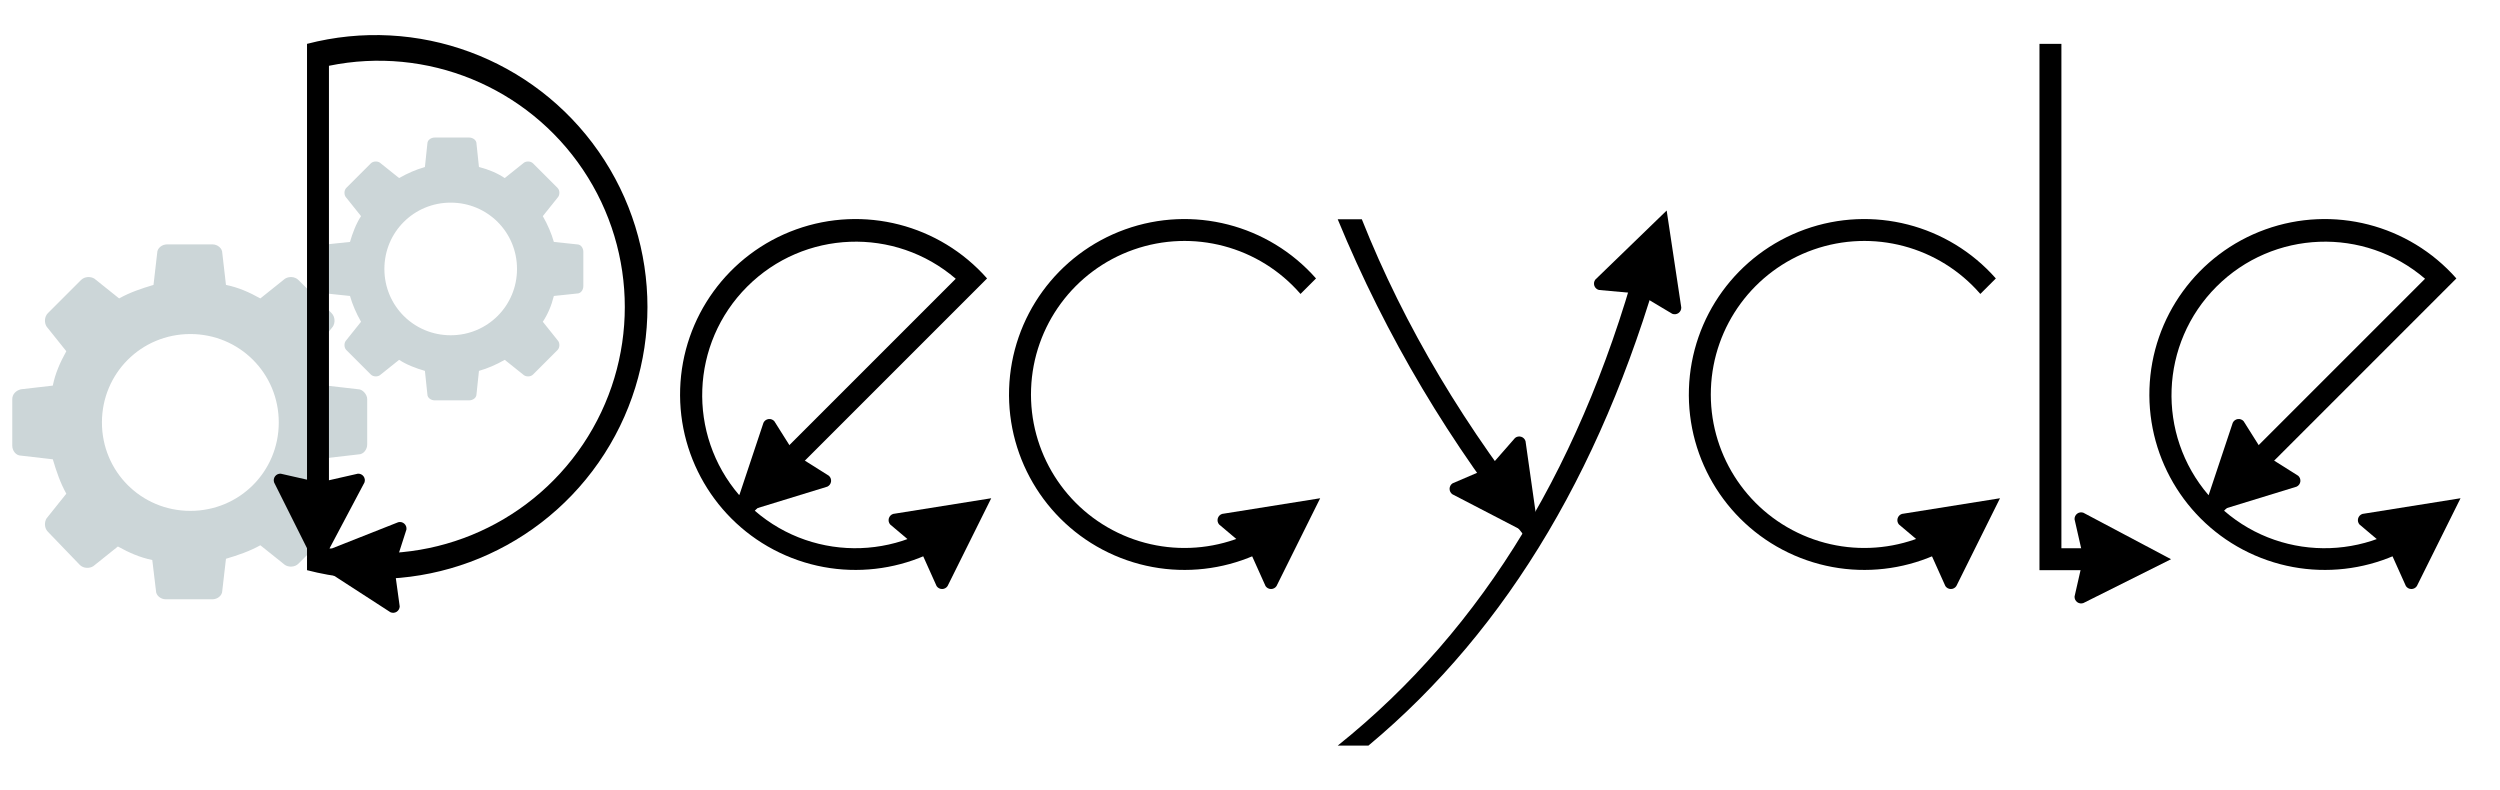
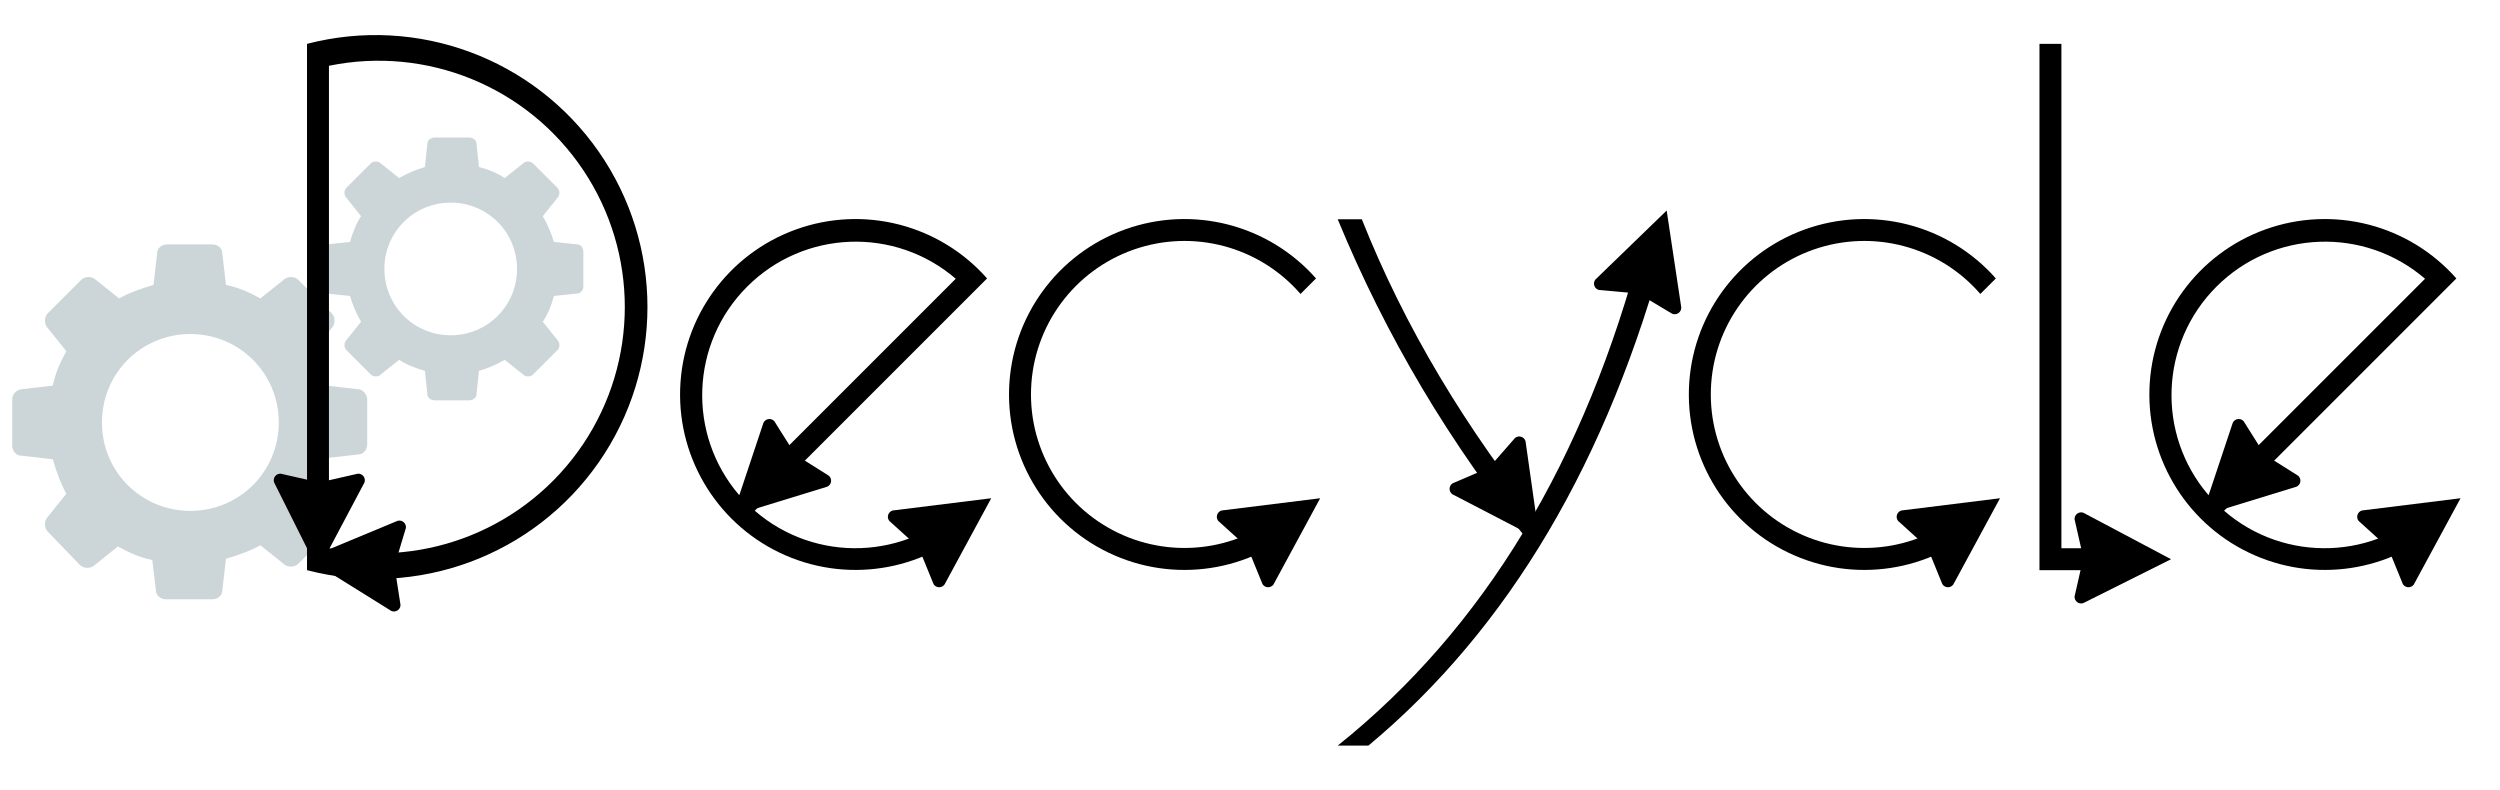
<svg xmlns="http://www.w3.org/2000/svg" xmlns:xlink="http://www.w3.org/1999/xlink" width="228" height="72" fill="currentColor" viewBox="0 0 57 18">
  <defs>
-     <path id="arrow" d="M0 0l-1 -2a.15.15 0 0 1 .15-.2l.88.2.88-.2a.15.15 0 0 1 .15.2z" />
+     <path id="arrow" d="M0 0-1-2a.15.15 0 0 1 .15-.2l.88.2.88-.2a.15.15 0 0 1 .15.2z" />
    <g id="D">
      <path fill-rule="evenodd" d="M0 0a6.2 6.2 0 1 1 0 12v-8zM.5.5a5.615 5.615 0 1 1 0 11z" />
      <use xlink:href="#arrow" x="0.25" y="12" />
-       <use xlink:href="#arrow" x="0.25" y="12" transform="rotate(95 .25 11.75)" />
+       <use xlink:href="#arrow" x="0.25" y="12" transform="rotate(94 .25 11.75)" />
    </g>
    <g id="e">
-       <path fill-rule="evenodd" d="M8 4.25a4 4 0 1 0-4 3.75v-.5a3.5 3.5 0 0 1 -3.49-3.25zm-.51-.5a3.5 3.5 0 0 0-6.98 0z" transform="rotate(-45 4 4)" />
-       <use xlink:href="#arrow" x="7.1" y="6.36" transform="rotate(-127 7.1 6.36)" />
+       <path fill-rule="evenodd" d="M8 4.25a4 4 0 1 0-4 3.75v-.5a3.5 3.5 0 0 1-3.49-3.25zm-.51-.5a3.5 3.5 0 0 0-6.98 0z" transform="rotate(-45 4 4)" />
+       <use xlink:href="#arrow" x="7.1" y="6.36" transform="rotate(-125 7.1 6.36)" />
      <use xlink:href="#arrow" x="1.2" y="6.76" transform="rotate(45 1.2 6.76)" />
    </g>
    <g id="c">
      <path d="M8 4.25a4 4 0 1 0-4 3.75v-.5a3.5 3.5 0 1 1 3.5-3.25z" transform="rotate(-45 4 4) " />
-       <use xlink:href="#arrow" x="7.1" y="6.36" transform="rotate(-127 7.1 6.36)" />
+       <use xlink:href="#arrow" x="7.1" y="6.36" transform="rotate(-125 7.1 6.36)" />
    </g>
    <g id="y">
-       <path d="M.7 12Q5.5 8 7.5.5h-.55Q5 8 0 12z" />
-       <path d="M0 0Q1.65 4 4.4 7.4l.35-.35Q2.0 3.65.55 0z" />
+       <path d="M.7 12Q5.5 8 7.5.5h-.55Q5 8 0 12zM0 0Q1.65 4 4.4 7.4l.35-.35Q2.0 3.65.55 0z" />
      <use xlink:href="#arrow" x="7.5" y="-0.2" transform="rotate(-162 7.5 -.2)" />
      <use xlink:href="#arrow" x="4.6" y="7.3" transform="rotate(-36 4.6 7.3)" />
    </g>
    <g id="l">
      <path d="M0 0v12h2v-.5h-1.5v-11.5z" />
      <use xlink:href="#arrow" x="3" y="11.75" transform="rotate(-90 3 11.75)" />
    </g>
  </defs>
  <path style="fill:#02303a" d="m281 250-26-3c-3-10-6-19-11-28l16-20c2-3 2-8-1-11l-27-27c-3-3-8-3-11-1l-20 16c-9-5-18-9-28-11l-3-26c0-4-4-7-8-7h-37c-4 0-8 3-8 7l-3 26c-10 3-19 6-28 11l-20-16c-3-2-8-2-11 1l-27 27c-3 3-3 8-1 11l16 20c-5 9-9 18-11 28l-26 3c-4 1-7 4-7 8v38c0 4 3 8 7 8l26 3c3 10 6 19 11 28l-16 20c-2 3-2 8 1 11l26 27c3 3 8 3 11 1l20-16c9 5 18 9 28 11l3 25c0 4 4 7 8 7h38c4 0 8-3 8-7l3-26c10-3 19-6 28-11l20 16c3 2 8 2 11-1l27-27c3-3 3-8 1-11l-16-20c5-9 9-18 11-28l26-3c4 0 7-4 7-8v-37c0-4-4-8-7-8z            m-137 99c-40 0-72-32-72-72 0-40 32-72 72-72 40 0 72 32 72 72 0 40-32 72-72 72z            m315-217-19-2c-2-7-5-14-9-21l12-15c2-2 2-6 0-8l-20-20c-2-2-6-2-8 0l-15 12c-6-4-13-7-21-9l-2-19c0-3-3-5-6-5h-28c-3 0-6 2-6 5l-2 19c-7 2-14 5-21 9l-15-12c-2-2-6-2-8 0l-20 20c-2 2-2 6 0 8l12 15c-4 6-7 14-9 21l-19 2c-3 0-5 3-5 6v28c0 3 2 6 5 6l19 2c2 7 5 14 9 21l-12 15c-2 2-2 6 0 8l20 20c2 2 6 2 8 0l15-12c6 4 14 7 21 9l2 19c0 3 3 5 6 5h28c3 0 6-2 6-5l2-19c7-2 14-5 21-9l15 12c2 2 6 2 8 0l20-20c2-2 2-6 0-8l-12-15c4-6 7-13 9-21l19-2c3 0 5-3 5-6v-28c0-3-2-6-5-6z            m-103 74c-30 0-54-24-54-54 0-30 24-54 54-54 30 0 54 24 54 54 0 30-24 54-54 54z" transform="scale(.028) translate(11,67)" opacity=".2" />
  <use xlink:href="#D" x="7" y="1" />
  <use xlink:href="#e" x="15.5" y="5" />
  <use xlink:href="#c" x="23" y="5" />
  <use xlink:href="#y" x="30.5" y="5" />
  <use xlink:href="#c" x="38.5" y="5" />
  <use xlink:href="#l" x="46.5" y="1" />
  <use xlink:href="#e" x="49" y="5" />
</svg>
